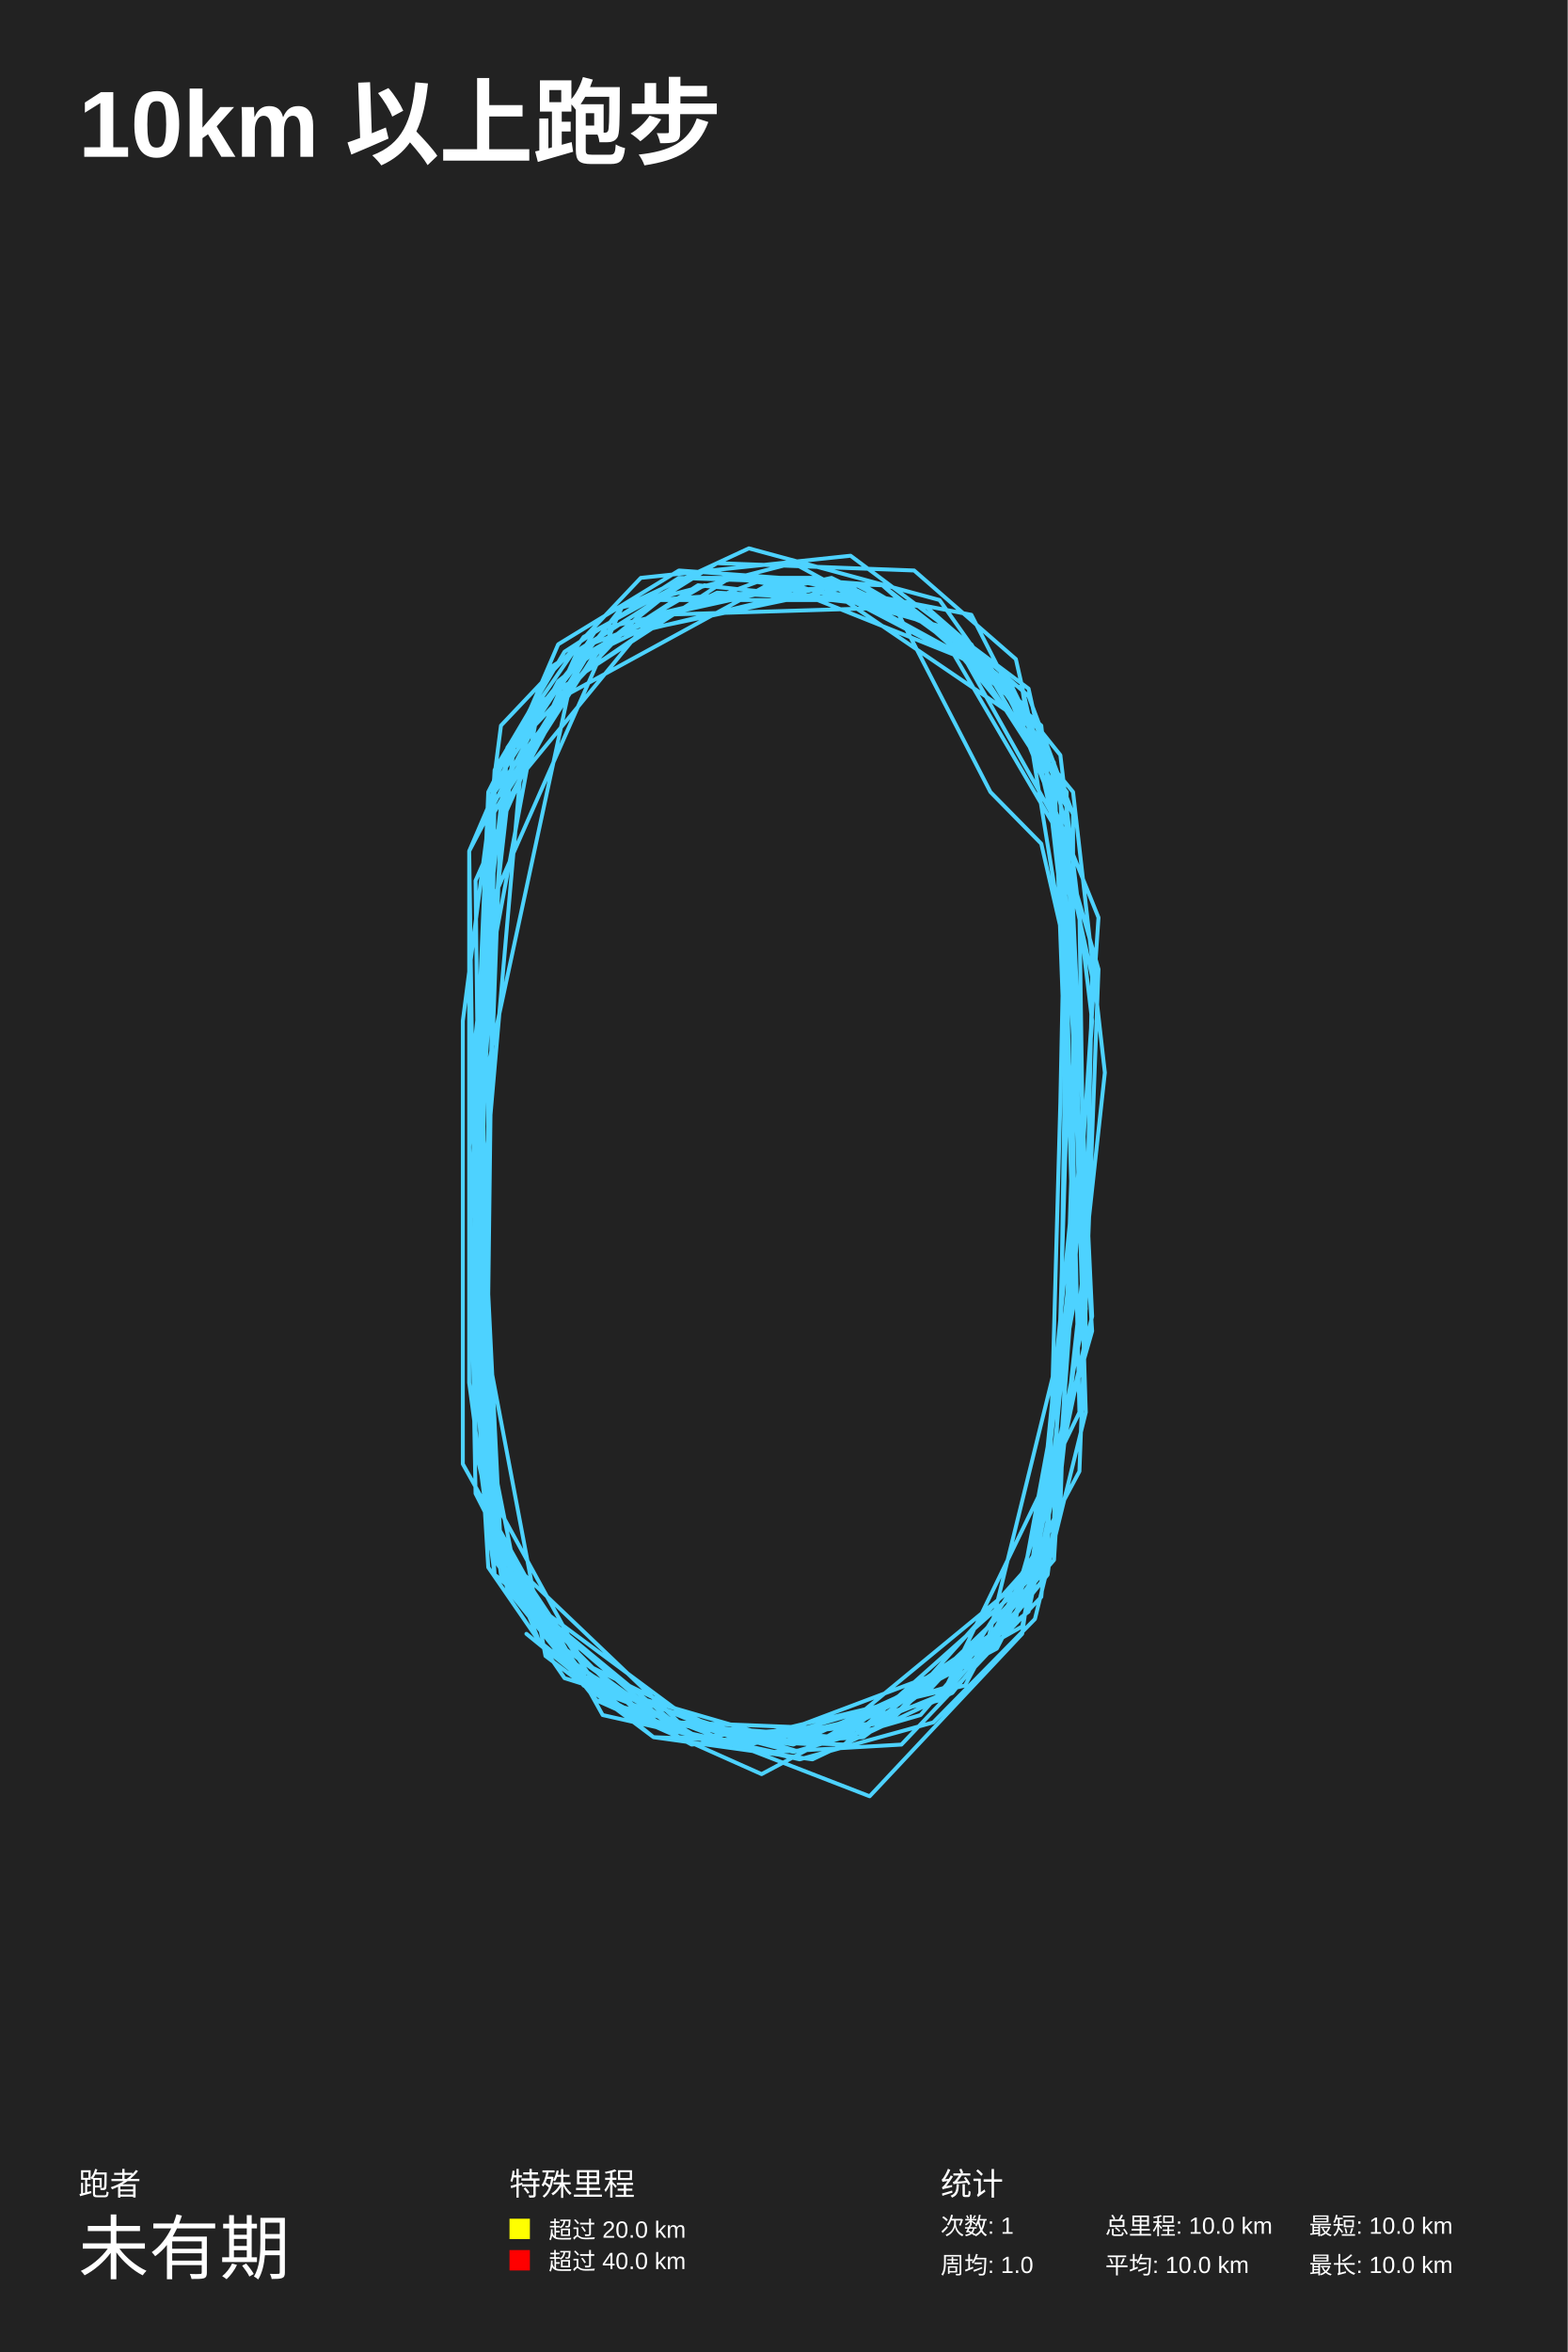
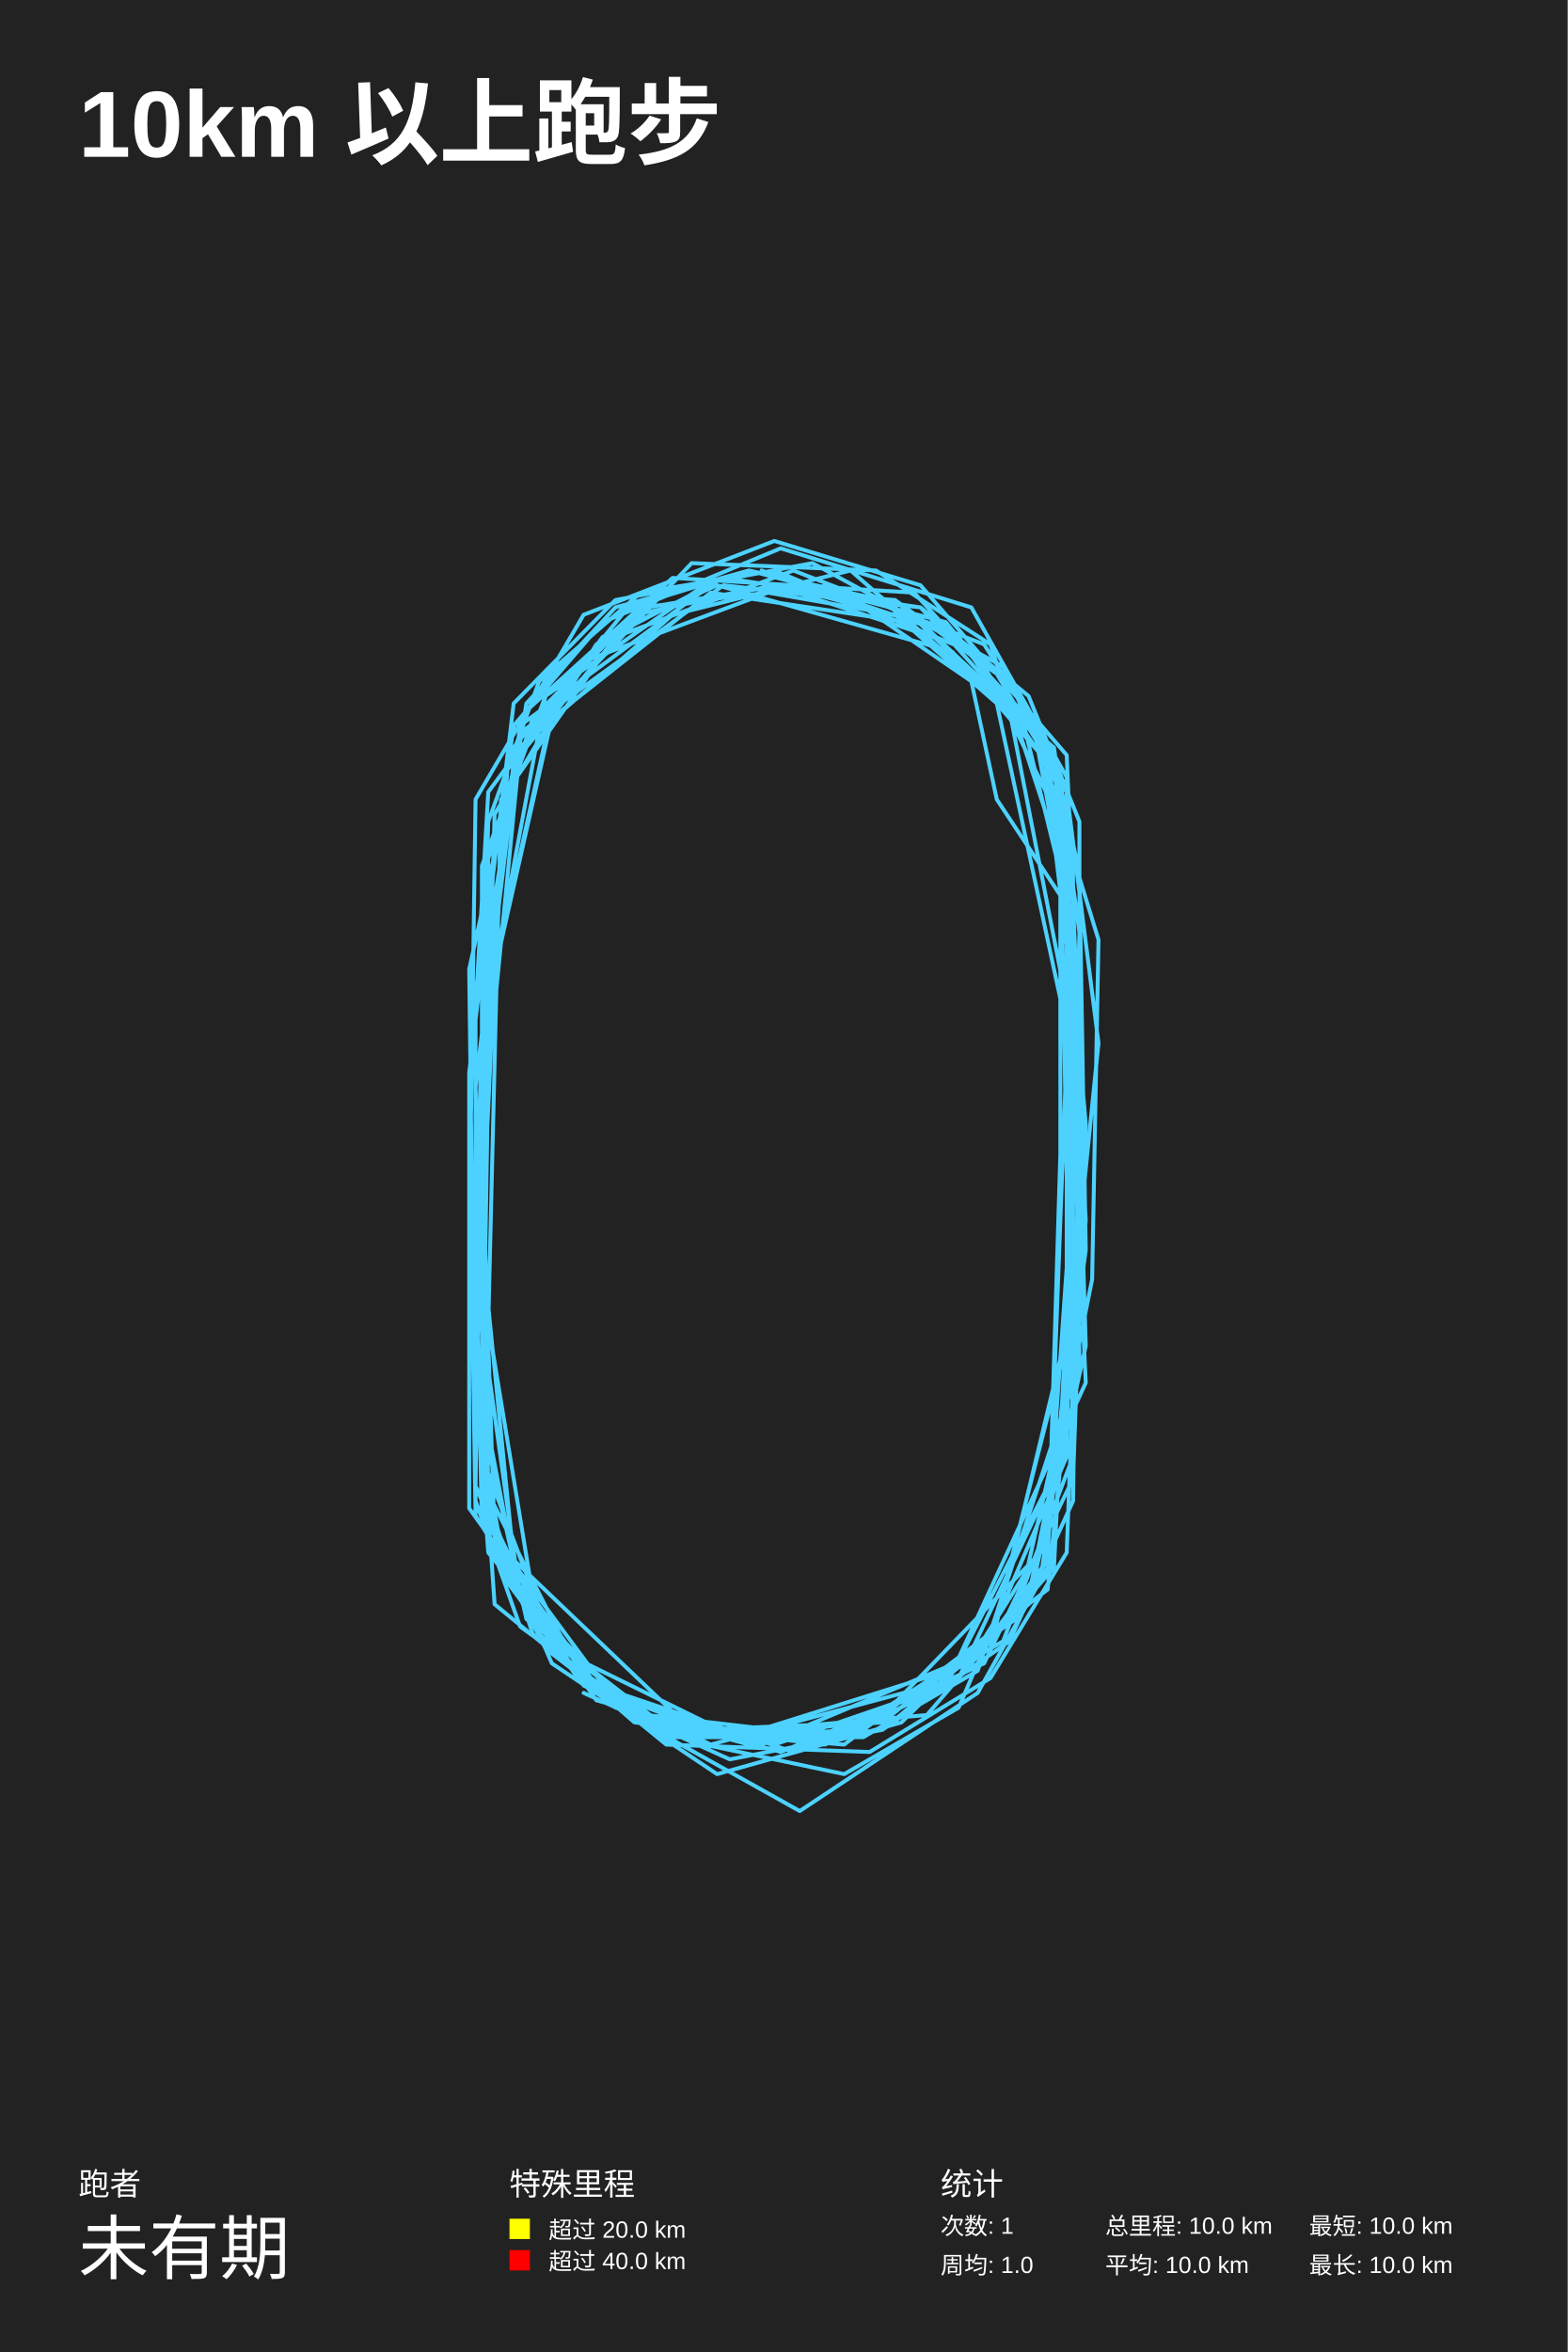
<svg xmlns="http://www.w3.org/2000/svg" baseProfile="full" height="300mm" version="1.1" viewBox="0,0,200,300" width="200mm">
  <defs />
  <rect fill="#222222" height="300" width="200" x="0" y="0" />
  <text fill="#FFFFFF" style="font-size:12px; font-family:Arial; font-weight:bold;" x="10" y="20">10km 以上跑步</text>
  <text fill="#FFFFFF" style="font-size:4px; font-family:Arial" x="10" y="280">跑者</text>
  <text fill="#FFFFFF" style="font-size:9px; font-family:Arial" x="10" y="290">未有期</text>
  <text fill="#FFFFFF" style="font-size:4px; font-family:Arial" x="65" y="280">特殊里程</text>
  <rect fill="yellow" height="2.6" width="2.6" x="65" y="283" />
  <text fill="#FFFFFF" style="font-size:3px; font-family:Arial" x="70" y="285.5">超过 20.0 km</text>
  <rect fill="red" height="2.6" width="2.6" x="65" y="287" />
  <text fill="#FFFFFF" style="font-size:3px; font-family:Arial" x="70" y="289.5">超过 40.0 km</text>
  <text fill="#FFFFFF" style="font-size:4px; font-family:Arial" x="120" y="280">统计</text>
  <text fill="#FFFFFF" style="font-size:3px; font-family:Arial" x="120" y="285">次数: 1</text>
  <text fill="#FFFFFF" style="font-size:3px; font-family:Arial" x="120" y="290">周均: 1.0</text>
  <text fill="#FFFFFF" style="font-size:3px; font-family:Arial" x="141" y="285">总里程: 10.0 km</text>
  <text fill="#FFFFFF" style="font-size:3px; font-family:Arial" x="141" y="290">平均: 10.0 km</text>
  <text fill="#FFFFFF" style="font-size:3px; font-family:Arial" x="167" y="285">最短: 10.0 km</text>
  <text fill="#FFFFFF" style="font-size:3px; font-family:Arial" x="167" y="290">最长: 10.0 km</text>
-   <polyline fill="none" opacity="1" points="67.157,208.396 83.376,221.581 103.649,224.407 121.49,215.93 133.654,200.861 138.52,162.245 139.331,124.57 131.221,87.837 108.515,70.884 81.754,73.709 63.913,92.547 59.047,130.221 59.047,186.733 76.888,218.756 102.027,224.407 119.057,219.698 132.032,206.512 138.52,180.14 136.898,128.338 132.843,92.547 112.57,74.651 86.619,72.767 71.211,82.186 59.858,108.558 60.669,165.07 63.102,200.861 92.296,222.523 110.137,221.581 131.221,205.57 138.52,170.721 137.709,116.093 130.41,89.721 115.813,77.477 89.863,72.767 74.455,81.244 64.724,95.372 60.669,132.105 60.669,184.849 64.724,202.744 76.077,216.872 101.216,223.465 117.435,218.756 134.465,198.977 137.709,147.175 135.276,101.965 127.167,85.954 112.57,74.651 86.619,73.709 72.022,83.128 63.102,98.198 60.669,151.884 63.102,195.21 72.022,211.221 86.619,221.581 104.46,222.523 120.679,215.93 134.465,194.268 136.087,141.524 134.465,97.256 119.868,76.535 95.54,69.942 79.321,77.477 62.291,116.093 59.858,146.233 60.669,190.5 71.211,211.221 90.674,222.523 106.082,221.581 131.221,200.861 139.331,167.896 136.898,116.093 129.599,84.07 116.624,72.767 91.485,71.826 70.401,85.012 62.291,101.023 59.858,159.419 62.291,199.919 72.022,214.047 102.027,223.465 130.41,207.454 138.52,166.954 136.087,101.965 128.789,86.895 101.216,71.826 79.321,77.477 63.102,98.198 59.858,156.593 62.291,197.093 76.888,216.872 91.485,222.523 123.112,214.989 137.709,187.675 140.142,123.628 131.221,92.547 107.704,76.535 84.187,76.535 71.211,86.895 59.858,108.558 59.858,176.372 63.102,200.861 88.241,221.581 113.381,219.698 134.465,196.151 139.331,130.221 135.276,96.314 124.734,83.128 110.137,74.651 83.376,76.535 65.535,95.372 61.48,131.163 61.48,182.965 63.913,200.861 74.455,214.989 88.241,222.523 113.381,219.698 132.032,201.803 136.898,158.477 135.276,105.733 123.112,84.07 99.595,74.651 83.376,78.419 66.346,99.14 61.48,154.71 63.102,198.977 72.833,213.105 95.54,222.523 119.868,216.872 137.709,180.14 136.898,145.291 134.465,100.082 124.734,85.012 108.515,76.535 91.485,75.593 76.077,83.128 62.291,104.791 61.48,157.535 62.291,193.326 68.779,209.337 81.754,219.698 98.784,223.465 115.002,222.523 132.843,203.686 136.898,159.419 136.087,122.686 130.41,87.837 108.515,76.535 89.052,74.651 74.455,84.07 64.724,100.082 61.48,135.872 63.102,195.21 72.022,210.279 84.998,219.698 102.027,221.581 118.246,215.93 129.599,203.686 139.331,169.779 135.276,106.675 121.49,83.128 106.082,74.651 82.565,80.302 68.779,89.721 62.291,124.57 60.669,176.372 64.724,201.803 82.565,219.698 106.893,221.581 127.978,207.454 135.276,192.384 136.898,143.407 136.898,103.849 131.221,88.779 118.246,77.477 93.107,73.709 72.833,86.895 62.291,135.872 62.291,193.326 74.455,214.989 96.351,223.465 110.948,229.116 130.41,208.396 135.276,173.547 136.087,121.745 132.843,107.617 126.356,101.023 114.192,77.477 89.863,74.651 75.266,83.128 62.291,104.791 60.669,164.128 69.59,211.221 83.376,221.581 107.704,222.523 132.032,200.861 136.898,151.884 136.898,103.849 123.923,78.419 99.595,73.709 72.022,88.779 63.913,103.849 61.48,169.779 62.291,194.268 76.077,214.989 98.784,221.581 121.49,214.989 132.843,201.803 137.709,152.826 136.087,102.907 123.923,82.186 109.326,74.651 77.699,81.244 63.102,101.023 60.669,165.07 62.291,197.093 76.077,216.872 97.162,226.291 127.167,210.279 134.465,196.151 140.953,136.814 136.898,101.023 119.868,80.302 104.46,73.709 88.241,73.709 73.644,83.128 60.669,112.326 61.48,179.198 66.346,203.686 84.998,219.698 101.216,222.523 123.923,212.163 133.654,198.977 135.276,140.582 136.087,101.023 121.49,81.244 106.082,73.709 76.077,80.302 63.102,100.082 62.291,165.07 63.913,198.035 86.619,219.698 110.137,220.64 129.599,206.512 136.898,166.954 136.898,108.558 132.843,93.489 121.49,80.302 97.973,73.709 75.266,82.186 64.724,95.372 61.48,142.465 63.102,191.442 74.455,212.163 95.54,222.523 125.545,211.221 136.898,165.07 140.142,117.035 127.978,86.895 115.002,77.477 84.187,78.419" stroke="#4DD2FF" stroke-dasharray="none" stroke-linecap="round" stroke-linejoin="round" stroke-width="0.5" />
+   <polyline fill="none" opacity="1" points="74.455,215.93 93.107,224.407 112.57,220.64 128.789,209.337 136.898,191.442 137.709,133.989 136.087,96.314 117.435,74.651 98.784,69.0 74.455,78.419 60.669,101.965 59.858,158.477 63.102,204.628 84.998,222.523 110.948,223.465 126.356,214.047 136.087,198.035 137.709,154.71 135.276,101.023 127.978,85.012 103.649,71.826 78.51,76.535 65.535,89.721 59.858,136.814 59.858,192.384 76.077,214.989 101.216,223.465 125.545,212.163 136.898,188.617 138.52,143.407 134.465,97.256 123.923,83.128 98.784,72.767 81.754,75.593 68.779,86.895 62.291,104.791 60.669,158.477 61.48,194.268 69.59,210.279 84.187,221.581 110.137,221.581 124.734,213.105 137.709,173.547 136.898,119.861 132.032,93.489 120.679,79.361 95.54,72.767 78.51,77.477 67.157,89.721 61.48,124.57 61.48,178.256 66.346,203.686 78.51,217.814 95.54,222.523 112.57,220.64 126.356,209.337 136.898,167.896 136.898,114.21 126.356,82.186 111.759,72.767 88.241,71.826 70.401,90.663 63.102,123.628 60.669,176.372 62.291,198.035 76.888,215.93 98.784,222.523 120.679,214.989 138.52,176.372 136.898,142.465 136.087,99.14 123.923,77.477 99.595,69.942 76.888,79.361 65.535,92.547 60.669,126.454 60.669,191.442 66.346,207.454 85.808,221.581 118.246,218.756 134.465,199.919 137.709,133.989 132.843,93.489 116.624,75.593 85.808,73.709 67.157,90.663 59.858,123.628 60.669,189.558 71.211,211.221 84.187,220.64 107.704,222.523 133.654,202.744 138.52,155.652 135.276,99.14 121.49,83.128 91.485,74.651 76.888,81.244 62.291,101.023 59.858,142.465 60.669,193.326 73.644,214.047 97.162,222.523 126.356,210.279 137.709,163.186 137.709,104.791 131.221,88.779 117.435,77.477 92.296,73.709 76.077,82.186 63.102,103.849 61.48,157.535 62.291,191.442 67.968,208.396 80.943,219.698 105.271,222.523 120.679,214.989 136.087,184.849 136.898,132.105 128.789,90.663 115.813,79.361 90.674,75.593 70.401,91.605 62.291,127.396 61.48,181.082 67.157,206.512 86.619,221.581 112.57,219.698 131.221,204.628 138.52,171.663 136.898,117.977 130.41,91.605 117.435,79.361 99.595,74.651 82.565,77.477 69.59,88.779 61.48,132.105 61.48,183.907 64.724,201.803 74.455,214.989 89.863,222.523 107.704,226.291 122.301,217.814 136.087,185.791 136.087,150 135.276,104.791 124.734,83.128 98.784,74.651 80.943,78.419 67.968,91.605 62.291,109.5 61.48,168.838 66.346,203.686 78.51,215.93 93.918,221.581 110.137,219.698 124.734,210.279 133.654,196.151 137.709,138.698 127.167,89.721 114.192,78.419 97.973,75.593 75.266,84.07 64.724,98.198 61.48,150 61.48,193.326 75.266,214.989 90.674,222.523 122.301,214.047 132.843,200.861 138.52,159.419 137.709,111.384 134.465,96.314 125.545,82.186 101.216,72.767 78.51,81.244 63.913,101.965 62.291,168.838 68.779,208.396 80.132,218.756 102.027,231.0 124.734,215.93 133.654,199.919 135.276,147.175 135.276,114.21 127.167,101.965 123.923,86.895 106.082,74.651 81.754,77.477 65.535,97.256 60.669,138.698 62.291,197.093 76.077,216.872 99.595,223.465 122.301,214.047 136.087,184.849 137.709,118.919 134.465,95.372 108.515,72.767 85.808,78.419 66.346,95.372 62.291,136.814 61.48,185.791 70.401,209.337 82.565,218.756 106.893,221.581 127.978,209.337 136.898,185.791 136.087,118.919 133.654,95.372 117.435,77.477 92.296,74.651 66.346,93.489 61.48,133.047 60.669,189.558 70.401,212.163 91.485,226.291 115.002,219.698 131.221,203.686 139.331,163.186 140.142,119.861 132.032,93.489 112.57,76.535 95.54,72.767 80.132,77.477 64.724,96.314 61.48,146.233 63.102,196.151 77.699,215.93 92.296,221.581 109.326,220.64 129.599,206.512 136.898,174.489 136.898,108.558 132.032,93.489 114.192,76.535 90.674,74.651 66.346,92.547 61.48,133.047 62.291,190.5 72.833,211.221 93.918,221.581 123.923,212.163 133.654,198.977 136.087,133.989 136.087,101.023 127.167,85.954 114.192,76.535 89.863,74.651 69.59,88.779 61.48,110.442 61.48,158.477 65.535,198.977 88.241,220.64 111.759,219.698 133.654,197.093 140.142,133.047 136.087,101.023 122.301,81.244 97.162,72.767" stroke="#4DD2FF" stroke-dasharray="none" stroke-linecap="round" stroke-linejoin="round" stroke-width="0.5" />
</svg>
